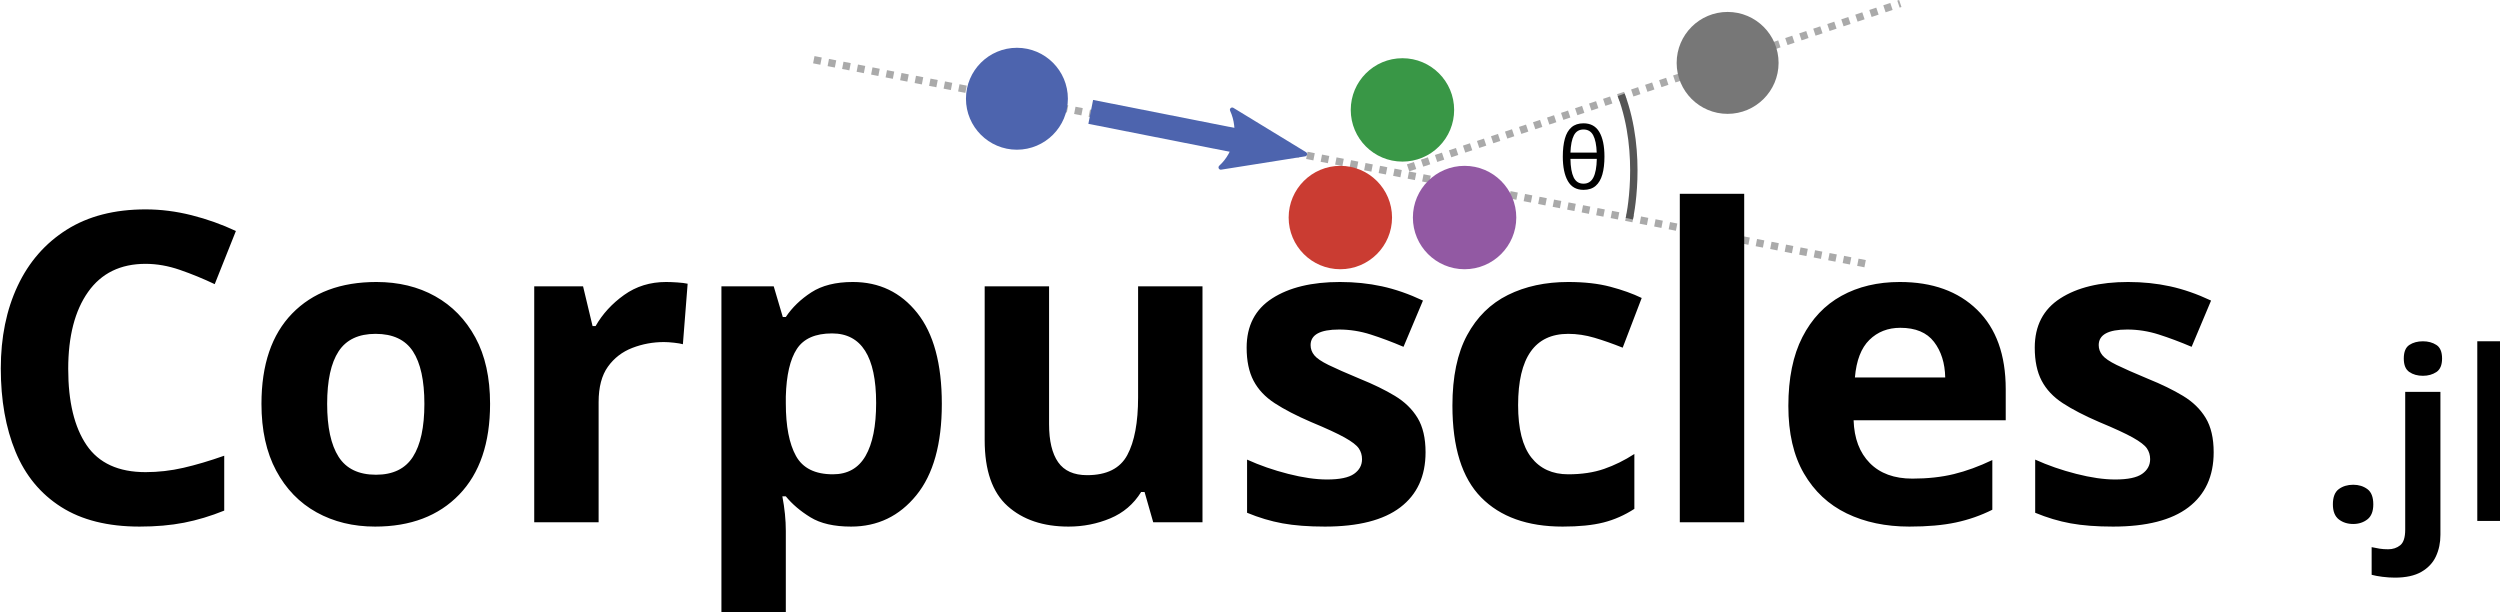
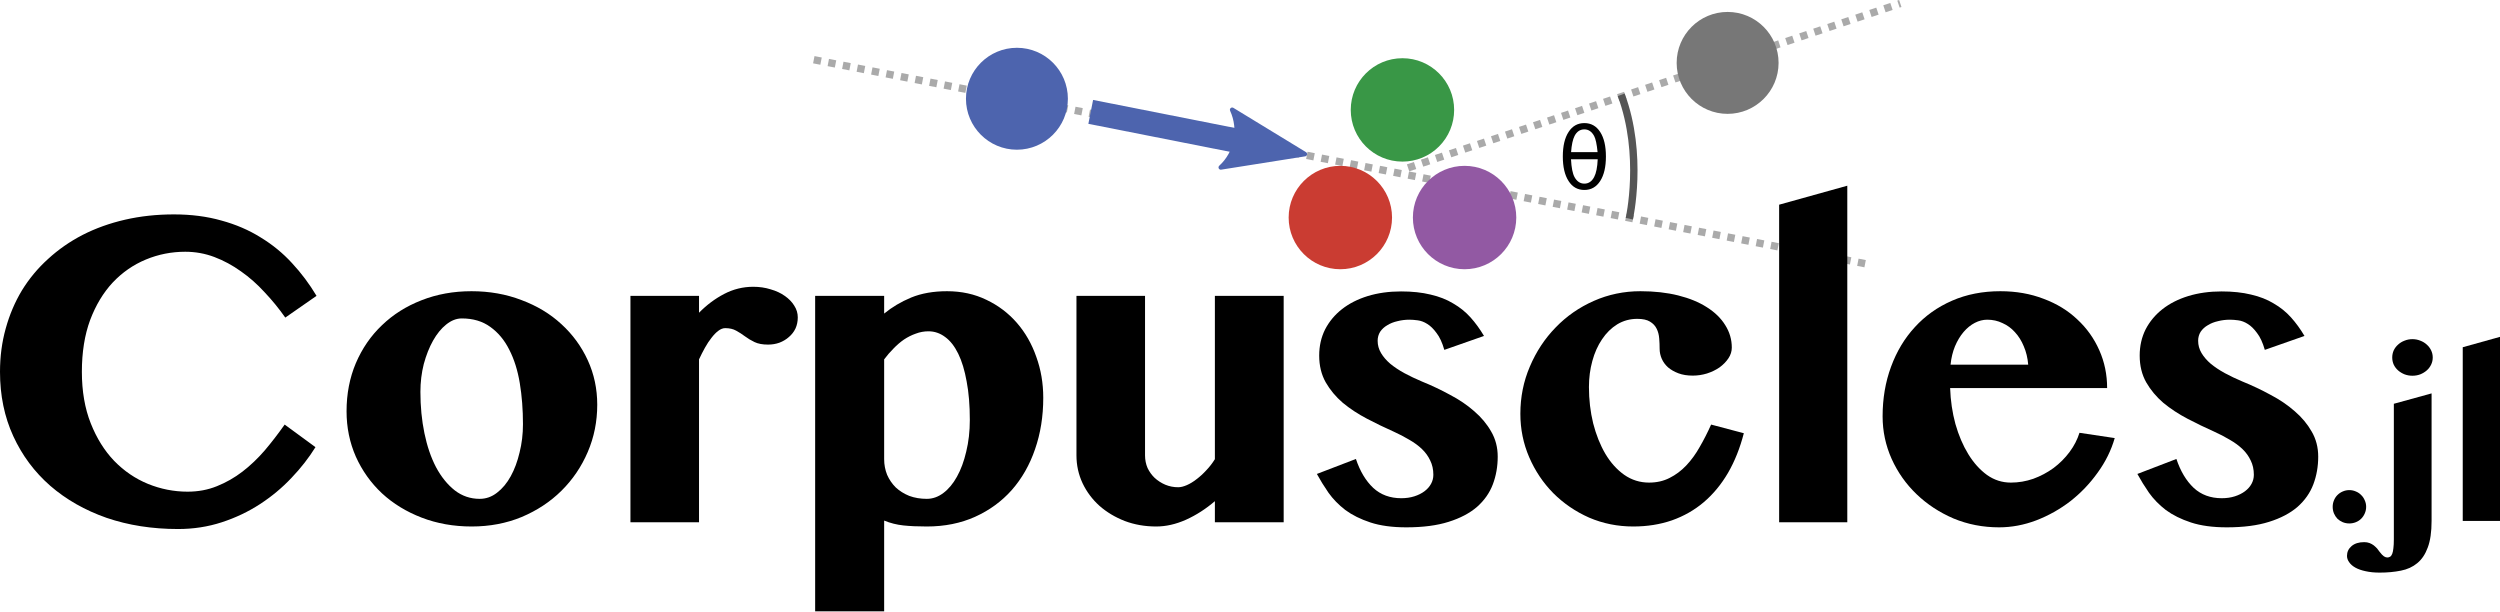
<svg xmlns="http://www.w3.org/2000/svg" viewBox="0 0 212616.51 33487.985" version="1.1" id="svg118" width="1388.38" height="339.497">
  <defs id="defs94">
    <marker orient="auto" refY="0" refX="0" id="Arrow2Send" style="overflow:visible">
      <path id="path4902" style="fill:#4d64ae;fill-opacity:1;fill-rule:evenodd;stroke:#4d64ae;stroke-width:0.625;stroke-linejoin:round;stroke-opacity:1" d="M 8.719,4.034 -2.207,0.016 8.719,-4.002 c -1.745,2.372 -1.735,5.617 -6e-7,8.035 z" transform="matrix(-0.3,0,0,-0.3,0.69,0)" />
    </marker>
    <marker orient="auto" refY="0" refX="0" id="TriangleOutM" style="overflow:visible">
      <path id="path5014" d="M 5.77,0 -2.88,5 V -5 Z" style="fill:#000000;fill-opacity:1;fill-rule:evenodd;stroke:#000000;stroke-width:1pt;stroke-opacity:1" transform="scale(0.4)" />
    </marker>
    <marker orient="auto" refY="0" refX="0" id="TriangleOutL" style="overflow:visible">
      <path id="path5011" d="M 5.77,0 -2.88,5 V -5 Z" style="fill:#000000;fill-opacity:1;fill-rule:evenodd;stroke:#000000;stroke-width:1pt;stroke-opacity:1" transform="scale(0.8)" />
    </marker>
    <marker orient="auto" refY="0" refX="0" id="Arrow1Mend" style="overflow:visible">
      <path id="path4878" d="M 0,0 5,-5 -12.5,0 5,5 Z" style="fill:#000000;fill-opacity:1;fill-rule:evenodd;stroke:#000000;stroke-width:1pt;stroke-opacity:1" transform="matrix(-0.4,0,0,-0.4,-4,0)" />
    </marker>
    <marker orient="auto" refY="0" refX="0" id="Arrow1Lend" style="overflow:visible">
      <path id="path4872" d="M 0,0 5,-5 -12.5,0 5,5 Z" style="fill:#000000;fill-opacity:1;fill-rule:evenodd;stroke:#000000;stroke-width:1pt;stroke-opacity:1" transform="matrix(-0.8,0,0,-0.8,-10,0)" />
    </marker>
    <style id="style92">.cls-1{fill:#1a1a1a;}.cls-2{fill:#4d64ae;}.cls-3{fill:#ca3c32;}.cls-4{fill:#9259a3;}.cls-5{fill:#399746;}</style>
  </defs>
  <g id="layer1" transform="translate(0,39739.37)" />
  <g id="layer2" transform="translate(0,39739.37)">
    <g id="g184" transform="matrix(8.203348,0,0,8.203348,0,-85038.012)">
      <g transform="translate(56.58096,18193.103)" id="g920">
        <path id="path9145" d="M 8380.277,-13179.789 19337.32,-11053.99" style="fill:none;stroke:#aaaaaa;stroke-width:76.57;stroke-linecap:butt;stroke-linejoin:round;stroke-miterlimit:4;stroke-dasharray:76.57, 76.57;stroke-dashoffset:0;stroke-opacity:1" />
      </g>
      <g transform="translate(3917.966,14961.836)" id="g920-8">
        <path id="path9145-0" d="m 10679.891,-8827.653 5103.122,-1703.649" style="fill:none;stroke:#aaaaaa;stroke-width:76.57;stroke-linecap:butt;stroke-linejoin:round;stroke-miterlimit:4;stroke-dasharray:76.57, 76.57;stroke-dashoffset:0;stroke-opacity:1" />
      </g>
      <path id="path9575" d="m 16807.272,5377.098 c 233.342,623.765 84.421,1284.414 84.421,1284.414" style="fill:none;stroke:#555555;stroke-width:76.57;stroke-linecap:butt;stroke-linejoin:miter;stroke-miterlimit:4;stroke-dasharray:none;stroke-dashoffset:0;stroke-opacity:1" />
-       <text id="text9579" y="6353.664" x="16153.128" style="font-style:normal;font-weight:normal;font-size:890.228px;line-height:1.25;font-family:sans-serif;letter-spacing:0px;word-spacing:0px;fill:#000000;fill-opacity:1;stroke:none;stroke-width:22.256" xml:space="preserve">
-         <tspan style="stroke-width:22.256" y="6353.664" x="16153.128" id="tspan9577">θ</tspan>
-       </text>
-       <text id="text9583" y="9794.649" x="24046.057" style="font-style:normal;font-weight:normal;font-size:6125.6px;line-height:1.25;font-family:sans-serif;letter-spacing:0px;word-spacing:0px;fill:#000000;fill-opacity:1;stroke:none;stroke-width:153.14" xml:space="preserve">
-         <tspan style="font-style:normal;font-variant:normal;font-weight:bold;font-stretch:normal;font-size:2450.24px;font-family:'Tamil MN';-inkscape-font-specification:'Tamil MN, Bold';font-variant-ligatures:normal;font-variant-caps:normal;font-variant-numeric:normal;font-feature-settings:normal;text-align:start;writing-mode:lr-tb;text-anchor:start;stroke-width:153.14" y="9794.649" x="24046.057" id="tspan9581">.jl</tspan>
-       </text>
+       <g aria-label="θ" style="font-style:normal;font-weight:normal;font-size:890.228px;line-height:1.25;font-family:sans-serif;letter-spacing:0px;word-spacing:0px;fill:#000000;fill-opacity:1;stroke:none;stroke-width:22.256" id="text9579">
+         <path d="m 16563.902,6045.039 h -276.892 q 6.52,129.97 36.513,185.174 37.383,67.81 102.15,67.81 65.203,0 101.281,-68.245 31.732,-59.986 36.948,-184.74 z m -1.304,-73.896 q -12.171,-123.45 -35.644,-166.918 -37.382,-68.68 -101.281,-68.68 -66.506,0 -101.715,67.81 -27.82,54.77 -36.079,167.787 z m -136.925,-300.8 q 104.324,0 163.875,92.153 59.552,91.718 59.552,254.289 0,162.136 -59.552,254.289 -59.551,92.587 -163.875,92.587 -104.758,0 -163.875,-92.587 -59.551,-92.153 -59.551,-254.289 0,-162.571 59.551,-254.289 59.117,-92.153 163.875,-92.153 z" style="stroke-width:22.256" id="path3782" />
+       </g>
+       <g aria-label=".jl" style="font-style:normal;font-weight:normal;font-size:6125.6px;line-height:1.25;font-family:sans-serif;letter-spacing:0px;word-spacing:0px;fill:#000000;fill-opacity:1;stroke:none;stroke-width:153.14" id="text9583">
+         <path d="m 24183.643,9648.688 q 0,-35.892 13.161,-66.999 13.16,-32.303 35.892,-55.035 23.928,-23.928 55.035,-37.089 32.303,-14.357 68.195,-14.357 35.892,0 68.195,14.357 32.303,13.161 55.035,37.089 23.928,22.732 37.088,55.035 14.357,31.107 14.357,66.999 0,35.892 -14.357,68.195 -13.16,31.107 -37.088,55.035 -22.732,22.732 -55.035,35.892 -32.303,13.161 -68.195,13.161 -35.892,0 -68.195,-13.161 -31.107,-13.161 -55.035,-35.892 -22.732,-23.928 -35.892,-55.035 -13.161,-32.303 -13.161,-68.195 z" style="font-style:normal;font-variant:normal;font-weight:bold;font-stretch:normal;font-size:2450.24px;font-family:'Tamil MN';-inkscape-font-specification:'Tamil MN, Bold';font-variant-ligatures:normal;font-variant-caps:normal;font-variant-numeric:normal;font-feature-settings:normal;text-align:start;writing-mode:lr-tb;text-anchor:start;stroke-width:153.14" id="path72" />
+         <path d="m 25208.963,9794.649 q 0,171.086 -39.481,275.174 -38.285,105.284 -108.873,162.711 -70.588,58.624 -169.89,77.767 -99.301,20.338 -220.138,20.338 -81.356,0 -144.765,-14.356 -63.41,-13.161 -106.481,-37.089 -43.07,-23.928 -64.606,-56.231 -22.731,-31.107 -22.731,-65.802 0,-61.017 47.856,-101.695 47.856,-40.678 130.408,-40.678 31.107,0 56.231,9.571 23.928,9.572 43.071,23.929 19.142,15.553 34.696,32.303 14.357,17.946 25.124,33.499 27.518,35.892 45.464,47.856 19.142,11.964 34.695,11.964 16.75,0 29.911,-8.375 13.16,-8.374 21.535,-29.91 8.375,-21.535 11.964,-57.427 4.786,-35.892 4.786,-92.124 V 8580.297 l 391.224,-107.677 z m -407.974,-1694.111 q 0,-39.481 15.553,-74.177 16.75,-34.696 45.464,-59.82 28.713,-26.321 66.998,-40.678 38.285,-15.553 81.356,-15.553 43.071,0 81.356,15.553 38.285,14.357 66.998,40.678 28.714,25.125 45.464,59.82 16.75,34.696 16.75,74.177 0,39.481 -16.75,74.177 -16.75,34.696 -45.464,59.82 -28.713,25.125 -66.998,40.678 -38.285,14.357 -81.356,14.357 -43.071,0 -81.356,-14.357 -38.285,-15.553 -66.998,-40.678 -28.714,-25.125 -45.464,-59.82 -15.553,-34.696 -15.553,-74.177 z" style="font-style:normal;font-variant:normal;font-weight:bold;font-stretch:normal;font-size:2450.24px;font-family:'Tamil MN';-inkscape-font-specification:'Tamil MN, Bold';font-variant-ligatures:normal;font-variant-caps:normal;font-variant-numeric:normal;font-feature-settings:normal;text-align:start;writing-mode:lr-tb;text-anchor:start;stroke-width:153.14" id="path74" />
+         <path d="m 25918.432,9794.649 h -386.439 V 7994.058 l 386.439,-107.677 z" style="font-style:normal;font-variant:normal;font-weight:bold;font-stretch:normal;font-size:2450.24px;font-family:'Tamil MN';-inkscape-font-specification:'Tamil MN, Bold';font-variant-ligatures:normal;font-variant-caps:normal;font-variant-numeric:normal;font-feature-settings:normal;text-align:start;writing-mode:lr-tb;text-anchor:start;stroke-width:153.14" id="path76" />
+       </g>
      <g transform="matrix(59.36326,0,0,59.36326,9226.648,3789.651)" id="g898">
        <g id="g893">
          <path style="fill:#4d64ae" d="m 22.17,36.33 a 8.9,8.9 0 1 1 8.9,-8.9 8.91,8.91 0 0 1 -8.9,8.9 z" class="cls-2" id="path19" />
        </g>
      </g>
      <g transform="matrix(154.2726,0,0,154.2726,522.5152,1884.674)" id="g890">
        <path id="path13" class="cls-3" d="m 86.682,34.36 a 3.474,3.474 0 1 1 3.478,-3.474 3.478,3.478 0 0 1 -3.478,3.474 z" style="fill:#ca3c32;stroke-width:0.39" />
        <path id="path25" class="cls-4" d="m 95.031,34.36 a 3.474,3.474 0 1 1 3.478,-3.474 3.478,3.478 0 0 1 -3.478,3.474 z" style="fill:#9259a3;stroke-width:0.39" />
        <path id="path31" class="cls-5" d="m 90.859,27.127 a 3.474,3.474 0 1 1 3.474,-3.474 3.47,3.47 0 0 1 -3.474,3.474 z" style="fill:#399746;stroke-width:0.39" />
      </g>
      <path id="path5151" d="m 11307.877,5554.088 1884.397,372.6" style="fill:#4d64ae;fill-opacity:1;stroke:#4d64ae;stroke-width:252.572;stroke-linecap:butt;stroke-linejoin:miter;stroke-miterlimit:0;stroke-dasharray:none;stroke-opacity:1;marker-end:url(#Arrow2Send)" />
      <g style="fill:#777777;fill-opacity:1" transform="matrix(59.36326,0,0,59.36326,16594.676,3418)" id="g898-9">
        <g style="fill:#777777;fill-opacity:1" id="g893-3">
          <path style="fill:#777777;fill-opacity:1" d="m 22.17,36.33 a 8.9,8.9 0 1 1 8.9,-8.9 8.91,8.91 0 0 1 -8.9,8.9 z" class="cls-2" id="path19-6" />
        </g>
      </g>
-       <text xml:space="preserve" style="font-style:normal;font-weight:normal;font-size:746.72px;line-height:1.25;font-family:sans-serif;letter-spacing:0px;word-spacing:0px;fill:#000000;fill-opacity:1;stroke:none;stroke-width:18.668" x="-251.58" y="9808.76" id="text54">
-         <tspan id="tspan52" x="-251.58" y="9808.76" style="font-style:normal;font-variant:normal;font-weight:bold;font-stretch:normal;font-size:4480.317px;font-family:'Tamil MN';-inkscape-font-specification:'Tamil MN, Bold';font-variant-ligatures:normal;font-variant-caps:normal;font-variant-numeric:normal;font-feature-settings:normal;text-align:start;letter-spacing:-93.34px;word-spacing:0px;writing-mode:lr-tb;text-anchor:start;stroke-width:18.668" dx="0">Corpuscles</tspan>
-       </text>
+       <g aria-label="Corpuscles" style="font-style:normal;font-weight:normal;font-size:746.72px;line-height:1.25;font-family:sans-serif;letter-spacing:0px;word-spacing:0px;fill:#000000;fill-opacity:1;stroke:none;stroke-width:18.668" id="text54">
+         <path d="m 848.81,8248.962 q 0,301.896 91.882,533.788 91.881,231.891 242.83,389.403 153.136,157.511 350.025,238.454 199.077,80.943 411.279,80.943 164.074,0 304.084,-56.879 142.198,-56.879 264.706,-150.948 124.696,-96.257 231.891,-220.953 107.195,-126.884 205.64,-266.894 l 319.398,234.079 q -102.82,166.262 -249.393,319.398 -144.385,153.136 -325.961,271.269 -181.575,118.133 -395.966,188.138 -214.39,70.005 -452.845,70.005 -402.529,0 -741.615,-115.946 Q 767.867,9644.686 520.662,9430.296 275.645,9215.905 137.822,8916.197 -4.7683716e-7,8616.488 -4.7683716e-7,8248.962 q 0,-236.267 59.067,-448.469 59.067,-214.39 168.449,-395.966 111.57,-181.575 271.269,-325.961 159.699,-146.573 358.775,-249.393 201.264,-102.82 439.719,-157.511 238.454,-54.691 505.348,-54.691 269.082,0 492.222,63.442 225.328,61.254 406.904,175.012 183.763,111.57 325.961,266.894 144.385,155.323 253.768,339.087 l -323.773,225.328 q -98.445,-140.01 -214.39,-262.519 -113.758,-124.696 -245.017,-216.578 -131.259,-94.069 -275.644,-148.761 -144.385,-54.691 -301.896,-54.691 -214.39,0 -409.091,80.943 -194.701,80.943 -343.462,238.454 -146.573,157.511 -234.079,389.403 -85.319,231.891 -85.319,535.976 z" style="font-style:normal;font-variant:normal;font-weight:bold;font-stretch:normal;font-size:4480.317px;font-family:'Tamil MN';-inkscape-font-specification:'Tamil MN, Bold';font-variant-ligatures:normal;font-variant-caps:normal;font-variant-numeric:normal;font-feature-settings:normal;text-align:start;letter-spacing:-93.34px;word-spacing:0px;writing-mode:lr-tb;text-anchor:start;stroke-width:18.668" id="path51" />
+         <path d="m 4890.138,9852.513 q -280.02,0 -518.474,-91.882 -238.454,-91.882 -411.279,-251.58 -172.825,-161.886 -271.269,-380.652 -96.257,-218.766 -96.257,-470.346 0,-271.269 96.257,-498.785 98.445,-229.704 271.269,-393.778 172.825,-166.262 409.091,-258.143 238.454,-94.069 518.474,-94.069 280.02,0 518.474,91.882 240.642,89.694 413.467,249.393 175.012,159.699 273.457,374.089 98.445,214.39 98.445,461.595 0,260.331 -98.445,490.035 -98.444,229.704 -273.457,402.529 -172.825,170.637 -411.279,271.269 -238.454,98.445 -518.474,98.445 z m 83.131,-286.583 q 98.445,0 179.388,-63.442 83.131,-63.442 142.198,-170.637 59.067,-107.195 91.882,-247.205 35.002,-140.01 35.002,-293.146 0,-225.328 -32.815,-424.405 -32.815,-199.077 -109.383,-347.837 -74.38,-148.761 -196.889,-236.267 -120.321,-87.506 -295.333,-87.506 -83.131,0 -161.887,63.442 -76.568,61.254 -135.635,166.262 -59.067,105.007 -96.257,242.83 -35.002,137.822 -35.002,288.771 0,227.516 41.566,428.78 41.565,201.264 120.321,352.212 80.943,150.948 194.701,240.642 113.758,87.506 258.143,87.506 z" style="font-style:normal;font-variant:normal;font-weight:bold;font-stretch:normal;font-size:4480.317px;font-family:'Tamil MN';-inkscape-font-specification:'Tamil MN, Bold';font-variant-ligatures:normal;font-variant-caps:normal;font-variant-numeric:normal;font-feature-settings:normal;text-align:start;letter-spacing:-93.34px;word-spacing:0px;writing-mode:lr-tb;text-anchor:start;stroke-width:18.668" id="path53" />
+         <path d="M 7246.972,9808.76 H 6535.984 V 7461.406 h 710.988 v 175.012 q 118.133,-120.321 260.331,-194.701 142.198,-74.38 301.896,-74.38 96.257,0 179.388,26.252 85.319,24.064 146.573,67.817 63.442,43.753 98.444,100.632 37.19,56.879 37.19,122.509 0,63.442 -24.064,115.946 -24.064,50.316 -67.817,87.506 -41.566,37.19 -98.445,59.067 -54.691,19.689 -118.133,19.689 -85.319,0 -140.01,-26.252 -54.691,-26.252 -98.445,-59.067 -43.753,-32.815 -91.882,-59.067 -45.941,-26.252 -113.758,-26.252 -35.002,0 -72.193,28.439 -35.002,26.252 -70.005,72.193 -35.002,43.753 -67.817,102.82 -32.815,59.067 -61.254,120.321 z" style="font-style:normal;font-variant:normal;font-weight:bold;font-stretch:normal;font-size:4480.317px;font-family:'Tamil MN';-inkscape-font-specification:'Tamil MN, Bold';font-variant-ligatures:normal;font-variant-caps:normal;font-variant-numeric:normal;font-feature-settings:normal;text-align:start;letter-spacing:-93.34px;word-spacing:0px;writing-mode:lr-tb;text-anchor:start;stroke-width:18.668" id="path55" />
+         <path d="m 8450.911,7461.406 h 715.363 v 183.763 q 122.509,-100.632 280.02,-166.262 159.699,-65.63 371.901,-65.63 225.329,0 409.092,89.694 183.763,87.506 315.022,238.454 131.259,150.948 201.264,352.212 72.193,199.077 72.193,424.405 0,288.771 -85.319,533.788 -83.131,242.83 -240.642,422.217 -157.511,177.2 -380.652,277.832 -223.141,100.632 -500.973,100.632 -140.01,0 -242.83,-10.938 -102.82,-10.938 -199.077,-50.316 v 940.692 h -715.363 z m 715.363,1693.245 q 0,85.319 30.627,161.887 32.815,74.38 89.694,131.259 59.067,54.691 140.01,87.506 83.131,30.627 181.575,30.627 91.882,0 172.825,-61.254 80.943,-61.254 140.01,-168.449 61.254,-109.383 96.257,-260.331 37.19,-150.948 37.19,-328.148 0,-227.516 -32.815,-398.153 -30.627,-172.825 -87.506,-288.771 -56.879,-115.946 -135.635,-172.825 -78.756,-59.067 -172.825,-59.067 -67.817,0 -131.259,24.064 -63.442,21.877 -122.509,61.254 -56.879,39.378 -109.383,94.069 -52.504,52.504 -96.257,111.57 z" style="font-style:normal;font-variant:normal;font-weight:bold;font-stretch:normal;font-size:4480.317px;font-family:'Tamil MN';-inkscape-font-specification:'Tamil MN, Bold';font-variant-ligatures:normal;font-variant-caps:normal;font-variant-numeric:normal;font-feature-settings:normal;text-align:start;letter-spacing:-93.34px;word-spacing:0px;writing-mode:lr-tb;text-anchor:start;stroke-width:18.668" id="path57" />
+         <path d="m 11870.944,7461.406 v 1653.867 q 0,70.005 26.252,131.259 28.44,59.067 74.381,102.82 48.128,43.753 109.382,70.005 63.442,26.252 133.447,26.252 39.378,0 89.694,-21.877 50.316,-21.877 100.632,-61.254 52.504,-39.378 100.632,-91.882 50.316,-52.504 89.694,-115.946 V 7461.406 h 713.176 v 2347.354 h -713.176 v -218.766 q -140.01,120.321 -299.708,192.514 -157.512,70.005 -308.46,70.005 -175.012,0 -325.96,-56.879 -150.949,-59.067 -262.519,-157.511 -111.57,-100.632 -175.012,-234.079 -63.442,-135.635 -63.442,-288.771 V 7461.406 Z" style="font-style:normal;font-variant:normal;font-weight:bold;font-stretch:normal;font-size:4480.317px;font-family:'Tamil MN';-inkscape-font-specification:'Tamil MN, Bold';font-variant-ligatures:normal;font-variant-caps:normal;font-variant-numeric:normal;font-feature-settings:normal;text-align:start;letter-spacing:-93.34px;word-spacing:0px;writing-mode:lr-tb;text-anchor:start;stroke-width:18.668" id="path59" />
+         <path d="m 14057.142,9152.463 q 63.442,190.326 179.387,299.709 115.946,107.195 290.958,107.195 74.381,0 135.635,-19.689 61.254,-19.689 105.007,-52.504 43.754,-32.815 67.818,-76.568 24.064,-43.753 24.064,-94.069 0,-83.131 -32.815,-148.761 -30.627,-65.63 -85.318,-118.133 -54.692,-52.504 -131.26,-96.257 -76.568,-45.941 -164.074,-85.319 -137.822,-61.254 -275.644,-133.447 -137.823,-72.193 -249.393,-164.074 -109.383,-94.069 -177.2,-212.203 -67.817,-120.321 -67.817,-277.832 0,-148.761 61.254,-271.269 63.442,-122.509 175.012,-210.015 111.571,-87.506 266.894,-135.635 157.511,-48.128 345.65,-48.128 172.825,0 306.271,32.815 133.447,30.627 234.08,91.882 102.819,59.067 179.387,144.385 76.568,85.319 140.01,192.514 l -411.279,144.385 q -32.815,-113.758 -80.943,-175.012 -45.941,-63.442 -96.257,-94.069 -48.128,-30.627 -98.444,-37.19 -48.129,-6.563 -85.319,-6.563 -65.63,0 -124.696,15.314 -59.067,13.126 -105.008,41.565 -45.941,26.252 -74.38,67.817 -26.252,41.566 -26.252,94.069 0,67.817 35.003,126.884 35.002,59.067 96.256,111.57 61.255,50.316 144.386,96.257 85.318,45.941 183.763,87.506 150.948,61.254 290.958,137.822 142.197,74.38 251.58,170.637 109.383,94.069 175.012,210.015 67.818,115.946 67.818,260.331 0,153.136 -50.316,286.583 -50.316,133.447 -164.074,234.079 -113.758,98.444 -295.334,155.323 -179.388,56.879 -437.531,56.879 -218.765,0 -371.901,-50.316 -153.136,-50.316 -260.331,-129.072 -105.008,-80.943 -175.013,-179.388 -67.817,-98.445 -120.321,-194.701 z" style="font-style:normal;font-variant:normal;font-weight:bold;font-stretch:normal;font-size:4480.317px;font-family:'Tamil MN';-inkscape-font-specification:'Tamil MN, Bold';font-variant-ligatures:normal;font-variant-caps:normal;font-variant-numeric:normal;font-feature-settings:normal;text-align:start;letter-spacing:-93.34px;word-spacing:0px;writing-mode:lr-tb;text-anchor:start;stroke-width:18.668" id="path61" />
+         <path d="m 16974.015,7699.86 q -113.758,0 -207.827,56.879 -91.882,56.879 -157.511,155.323 -65.63,96.257 -100.632,225.328 -35.003,126.884 -35.003,269.082 0,196.889 43.753,376.277 45.941,179.388 126.884,317.21 80.944,135.635 194.702,216.578 115.945,80.943 258.143,80.943 118.133,0 212.202,-48.128 96.257,-48.128 172.825,-129.072 78.756,-83.131 140.01,-192.514 63.442,-109.383 118.133,-231.891 l 339.087,89.694 q -59.067,229.704 -164.074,411.279 -105.008,179.388 -251.58,304.084 -144.386,122.509 -330.336,188.138 -183.763,63.442 -400.341,63.442 -242.83,0 -457.22,-91.882 -212.203,-94.069 -371.901,-253.768 -157.512,-159.699 -249.393,-371.901 -91.882,-212.202 -91.882,-450.657 0,-260.331 98.445,-490.035 98.444,-231.891 266.894,-404.716 168.449,-175.012 395.965,-275.644 227.516,-100.632 483.472,-100.632 216.578,0 391.59,43.753 175.013,43.753 297.521,122.509 124.697,78.756 190.326,185.951 67.818,107.195 67.818,231.891 0,59.067 -35.003,111.57 -35.002,52.504 -91.881,94.069 -56.879,39.378 -131.26,63.442 -72.192,21.877 -146.573,21.877 -85.318,0 -148.76,-24.064 -63.442,-24.064 -107.195,-61.254 -43.753,-39.378 -65.63,-89.694 -21.876,-50.316 -21.876,-102.82 0,-52.504 -4.376,-107.195 -4.375,-56.879 -26.252,-100.632 -21.876,-45.941 -70.004,-74.38 -45.941,-28.439 -131.26,-28.439 z" style="font-style:normal;font-variant:normal;font-weight:bold;font-stretch:normal;font-size:4480.317px;font-family:'Tamil MN';-inkscape-font-specification:'Tamil MN, Bold';font-variant-ligatures:normal;font-variant-caps:normal;font-variant-numeric:normal;font-feature-settings:normal;text-align:start;letter-spacing:-93.34px;word-spacing:0px;writing-mode:lr-tb;text-anchor:start;stroke-width:18.668" id="path63" />
+         <path d="m 19151.461,9808.76 h -706.612 V 6516.339 l 706.612,-196.889 z" style="font-style:normal;font-variant:normal;font-weight:bold;font-stretch:normal;font-size:4480.317px;font-family:'Tamil MN';-inkscape-font-specification:'Tamil MN, Bold';font-variant-ligatures:normal;font-variant-caps:normal;font-variant-numeric:normal;font-feature-settings:normal;text-align:start;letter-spacing:-93.34px;word-spacing:0px;writing-mode:lr-tb;text-anchor:start;stroke-width:18.668" id="path65" />
+         <path d="m 20725.115,9861.263 q -251.581,0 -472.534,-91.882 -218.765,-94.069 -382.84,-251.58 -164.074,-157.511 -258.143,-365.338 -94.069,-210.015 -94.069,-441.906 0,-277.832 87.506,-514.099 87.506,-238.454 247.205,-411.279 159.699,-175.012 385.027,-273.457 225.329,-98.444 500.973,-98.444 245.018,0 448.47,78.756 205.639,76.568 350.024,214.39 146.573,135.635 227.517,319.398 80.943,181.575 80.943,391.59 h -1627.615 q 6.563,194.701 54.691,371.901 50.316,177.2 133.447,312.835 83.131,135.635 194.701,216.578 111.571,78.755 247.205,78.755 118.134,0 231.892,-39.378 113.758,-41.565 210.014,-111.57 96.257,-72.193 166.262,-166.262 70.005,-94.069 102.82,-199.077 l 365.338,54.691 q -54.691,190.326 -177.2,358.775 -120.321,168.45 -282.207,295.334 -161.887,124.696 -354.4,199.077 -190.326,72.193 -385.027,72.193 z m 301.896,-1686.682 q -8.751,-105.007 -45.941,-190.326 -35.002,-85.319 -91.881,-146.573 -54.692,-61.254 -129.072,-94.069 -72.193,-35.002 -157.511,-35.002 -65.63,0 -129.072,32.815 -63.442,32.815 -115.946,94.069 -52.503,61.254 -89.693,148.761 -35.003,85.319 -45.941,190.326 z" style="font-style:normal;font-variant:normal;font-weight:bold;font-stretch:normal;font-size:4480.317px;font-family:'Tamil MN';-inkscape-font-specification:'Tamil MN, Bold';font-variant-ligatures:normal;font-variant-caps:normal;font-variant-numeric:normal;font-feature-settings:normal;text-align:start;letter-spacing:-93.34px;word-spacing:0px;writing-mode:lr-tb;text-anchor:start;stroke-width:18.668" id="path67" />
+         <path d="m 22563.474,9152.463 q 63.442,190.326 179.387,299.709 115.946,107.195 290.958,107.195 74.381,0 135.635,-19.689 61.254,-19.689 105.008,-52.504 43.753,-32.815 67.817,-76.568 24.064,-43.753 24.064,-94.069 0,-83.131 -32.815,-148.761 -30.627,-65.63 -85.318,-118.133 -54.692,-52.504 -131.26,-96.257 -76.568,-45.941 -164.074,-85.319 -137.822,-61.254 -275.644,-133.447 -137.823,-72.193 -249.393,-164.074 -109.383,-94.069 -177.2,-212.203 -67.817,-120.321 -67.817,-277.832 0,-148.761 61.254,-271.269 63.442,-122.509 175.012,-210.015 111.571,-87.506 266.894,-135.635 157.511,-48.128 345.65,-48.128 172.825,0 306.272,32.815 133.446,30.627 234.079,91.882 102.819,59.067 179.387,144.385 76.568,85.319 140.01,192.514 l -411.279,144.385 q -32.815,-113.758 -80.943,-175.012 -45.941,-63.442 -96.257,-94.069 -48.128,-30.627 -98.444,-37.19 -48.129,-6.563 -85.319,-6.563 -65.63,0 -124.696,15.314 -59.067,13.126 -105.008,41.565 -45.941,26.252 -74.38,67.817 -26.252,41.566 -26.252,94.069 0,67.817 35.003,126.884 35.002,59.067 96.256,111.57 61.255,50.316 144.386,96.257 85.318,45.941 183.763,87.506 150.948,61.254 290.958,137.822 142.197,74.38 251.58,170.637 109.383,94.069 175.012,210.015 67.818,115.946 67.818,260.331 0,153.136 -50.316,286.583 -50.316,133.447 -164.074,234.079 -113.758,98.444 -295.334,155.323 -179.388,56.879 -437.531,56.879 -218.765,0 -371.901,-50.316 -153.136,-50.316 -260.331,-129.072 -105.008,-80.943 -175.013,-179.388 -67.817,-98.445 -120.321,-194.701 z" style="font-style:normal;font-variant:normal;font-weight:bold;font-stretch:normal;font-size:4480.317px;font-family:'Tamil MN';-inkscape-font-specification:'Tamil MN, Bold';font-variant-ligatures:normal;font-variant-caps:normal;font-variant-numeric:normal;font-feature-settings:normal;text-align:start;letter-spacing:-93.34px;word-spacing:0px;writing-mode:lr-tb;text-anchor:start;stroke-width:18.668" id="path69" />
+       </g>
      <flowRoot xml:space="preserve" id="flowRoot49" style="font-style:normal;font-weight:normal;font-size:40px;line-height:1.25;font-family:sans-serif;letter-spacing:0px;word-spacing:0px;fill:#000000;fill-opacity:1;stroke:none" transform="matrix(18.66799,0,0,18.66799,0,4394.224)">
        <flowRegion id="flowRegion51">
          <rect id="rect53" width="1374.616" height="401.637" x="-63.64" y="-22.542" />
        </flowRegion>
        <flowPara id="flowPara55" />
      </flowRoot>
    </g>
  </g>
</svg>
